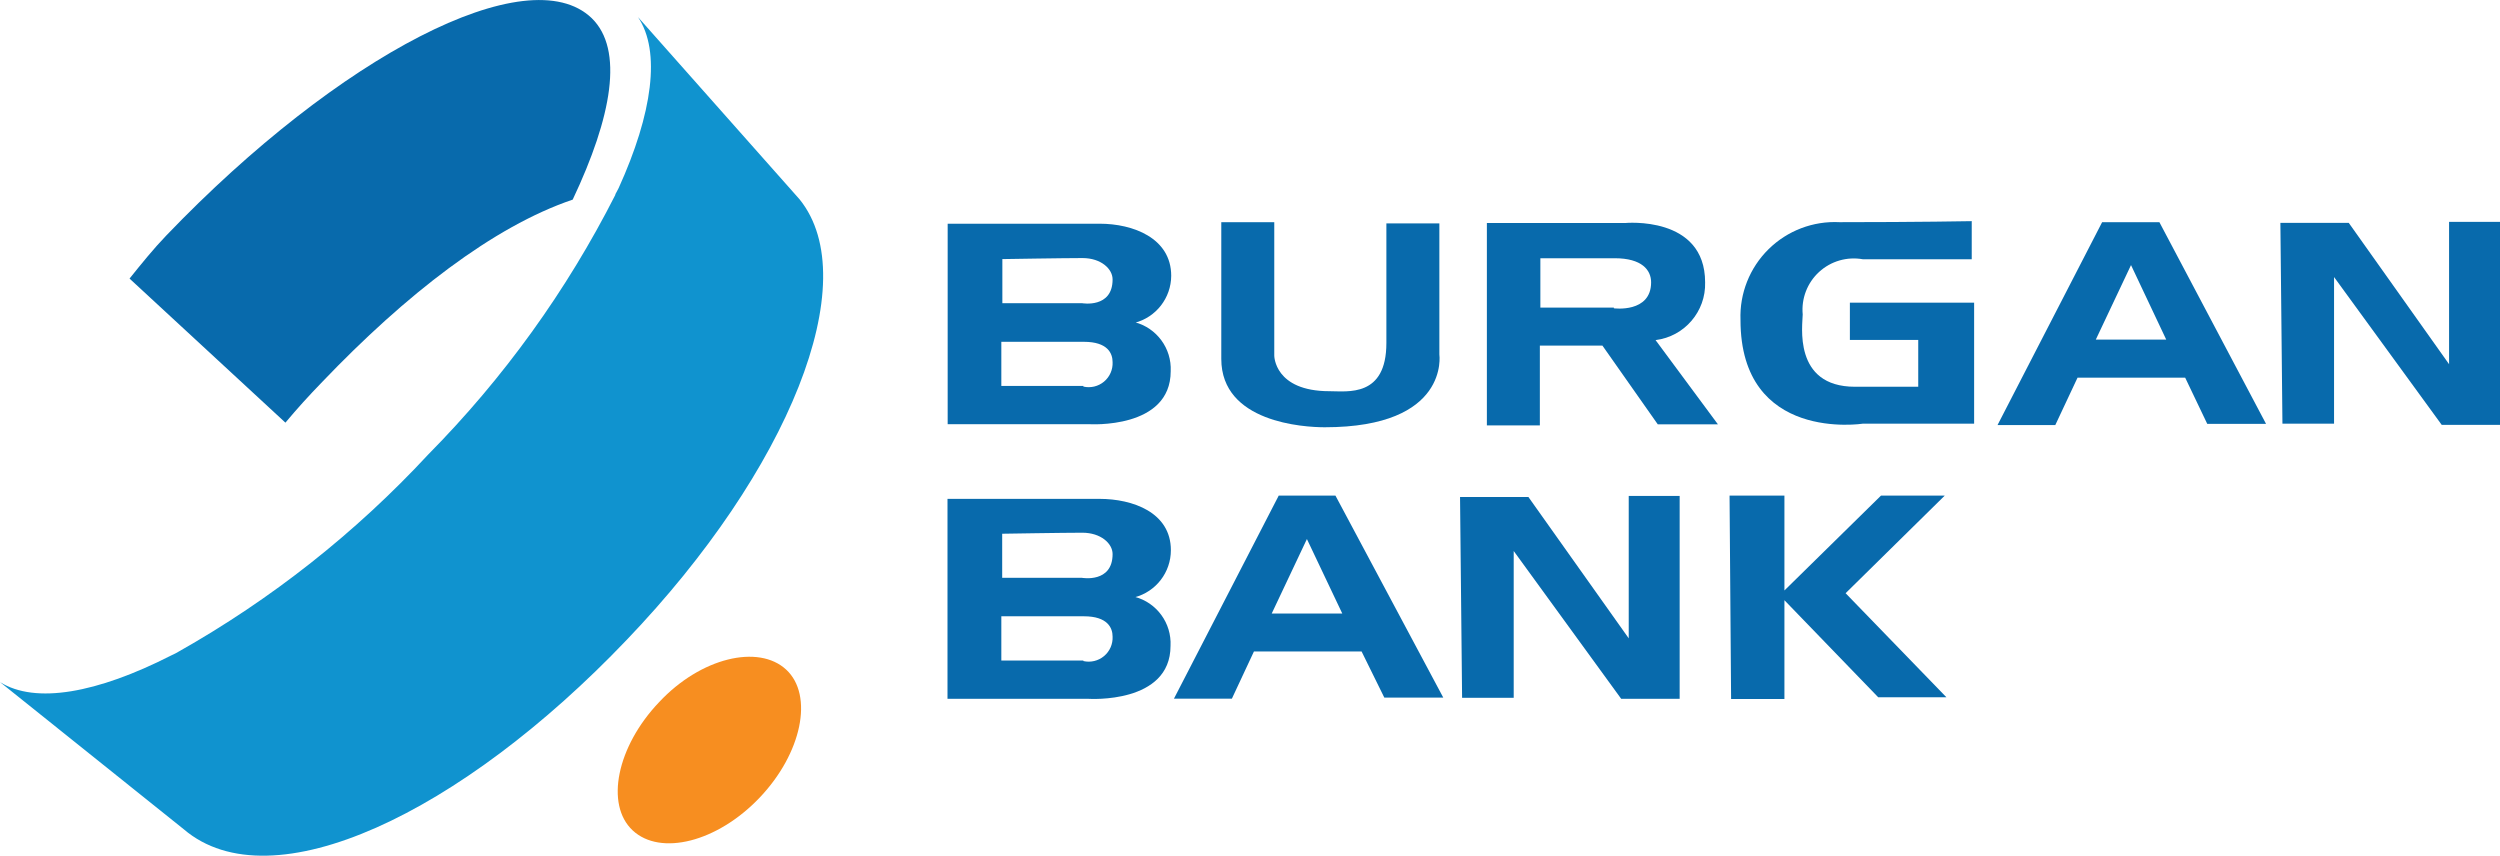
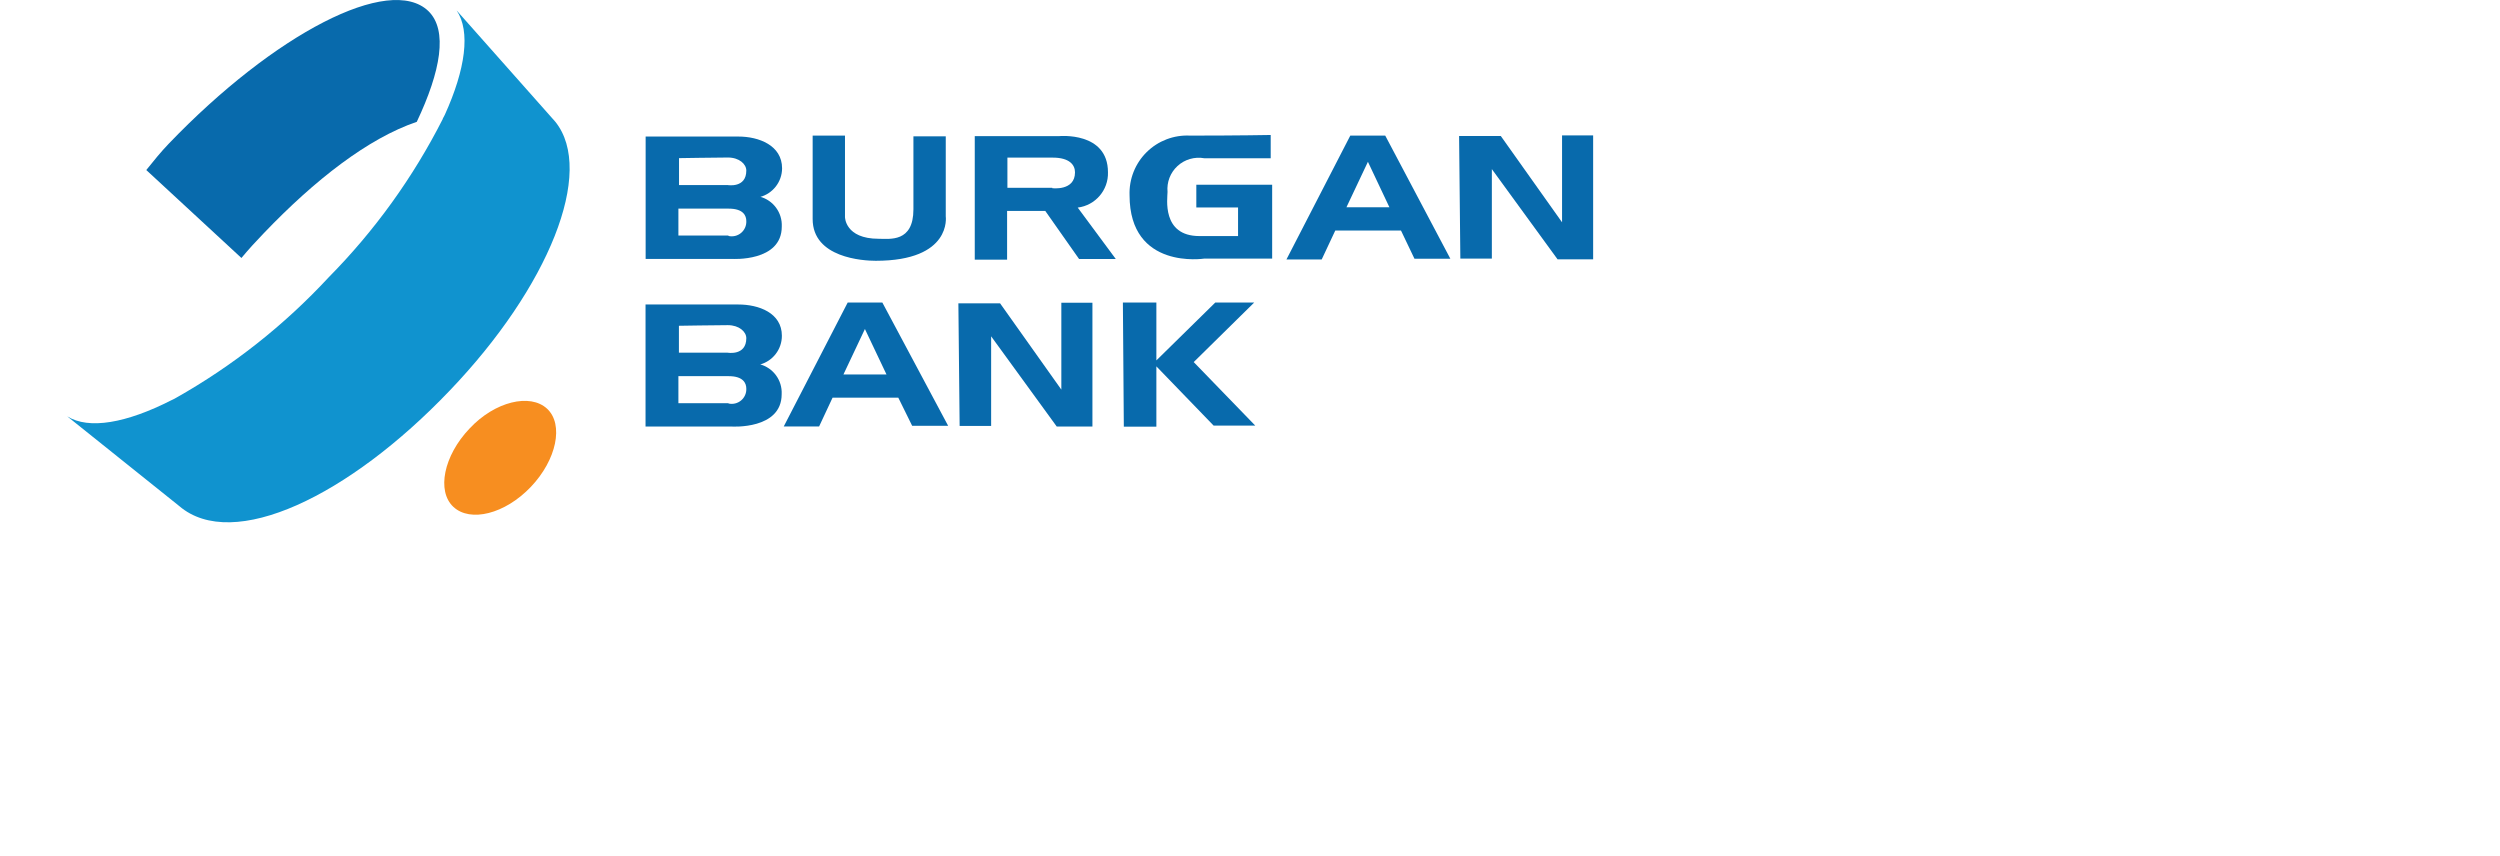
- <svg xmlns="http://www.w3.org/2000/svg" width="146.28" height="50.07" viewBox="0 0 146.28 50.07">
+ <svg xmlns="http://www.w3.org/2000/svg" width="146.28" height="50.07" viewBox="0 0 226.771 82.032">
  <defs>
    <style>.cls-1{fill:#1093cf;}.cls-2{fill:#f78e20;}.cls-3{fill:#086aac;}</style>
  </defs>
  <g id="Layer_2" data-name="Layer 2">
    <g id="Layer_1-2" data-name="Layer 1">
      <path class="cls-1" d="M37.33,1l8.92,10.06.54.61c3.84,4.77-.63,15.86-10.12,25.77C27,47.58,15.89,52.91,10.75,48.52L0,39.91c2.07,1.3,5.68.65,10-1.55l.27-.13.16-.09A60.44,60.44,0,0,0,25.06,26.59,60.66,60.66,0,0,0,36,11.41c0-.07.06-.12.08-.18L36.2,11C38.18,6.64,38.68,3,37.33,1" />
      <path class="cls-2" d="M38.57,41.08c-2.48,2.6-3.17,6-1.55,7.51s4.94.69,7.42-1.91,3.18-6,1.56-7.5-5-.7-7.43,1.9" />
      <path class="cls-3" d="M34.62,1.06C30.91-2.5,19.86,3.22,9.73,13.78c-.75.78-1.46,1.66-2.15,2.52l9.12,8.43c.73-.87,1.33-1.53,2.15-2.38,4.89-5.11,10-9.09,14.66-10.67,2.3-4.86,3-8.78,1.11-10.62" />
      <path class="cls-3" d="M71.43,13h3.13v7.81s0,2.08,3.23,2.08c1.06,0,3.33.37,3.33-2.82v-7h3.1v7.67S84.84,25,77.51,25c-1.22,0-6.05-.28-6.05-4s0-8,0-8" />
      <path class="cls-3" d="M115.37,13v2.17H109a3,3,0,0,0-3.52,3.23c0,.57-.6,4.23,3.06,4.23h3.7V19.89h-4V17.71h7.27v7.08H109s-7.16,1.12-7.16-6.07A5.52,5.52,0,0,1,107.64,13c4.58,0,7.73-.06,7.73-.06" />
      <path class="cls-3" d="M94.43,18h-4.3V15.11h4.35c1.59,0,2.13.69,2.13,1.41,0,1.81-2.18,1.52-2.18,1.52m2.44,1.86a3.31,3.31,0,0,0,2.9-3.38c0-3.93-4.69-3.47-4.69-3.47H87V24.89h3.1V20.22l3.66,0L97,24.83h3.52Z" />
      <path class="cls-3" d="M63.31,17.74H58.65V15.16s3.61-.06,4.69-.06,1.76.63,1.76,1.25c0,1.71-1.79,1.39-1.79,1.39m.08,4.84h-4.8V20l4.83,0c1.4,0,1.68.68,1.68,1.19a1.4,1.4,0,0,1-1.71,1.43m3-3.73a2.86,2.86,0,0,0,2.14-2.75c0-2.22-2.25-3.05-4.18-3.05l-8.9,0V24.82h8.28s4.77.31,4.77-3.1a2.83,2.83,0,0,0-2.11-2.87" />
      <path class="cls-3" d="M63.31,33.81H58.64V31.23s3.61-.06,4.69-.06,1.77.63,1.77,1.25c0,1.71-1.79,1.39-1.79,1.39m.08,4.84h-4.8V36.06l4.83,0c1.39,0,1.68.68,1.68,1.19a1.4,1.4,0,0,1-1.71,1.43m3-3.73a2.85,2.85,0,0,0,2.12-2.76c0-2.21-2.24-3-4.17-3l-8.9,0V40.89h8.27s4.78.31,4.78-3.1a2.82,2.82,0,0,0-2.1-2.87" />
      <polygon class="cls-3" points="101.2 29 101.29 40.9 104.41 40.9 104.41 35.12 109.9 40.8 113.89 40.8 107.99 34.71 113.79 29 110.06 29 104.41 34.55 104.41 29 101.2 29" />
      <path class="cls-3" d="M74.41,35.9l2.06-4.36,2.07,4.36ZM78.14,29H74.82L68.69,40.88h3.39l1.29-2.76h6.3L81,40.82h3.45Z" />
      <polygon class="cls-3" points="85.43 29.08 89.43 29.08 95.3 37.35 95.3 29.02 98.28 29.02 98.28 40.89 94.86 40.89 88.57 32.24 88.57 40.83 85.55 40.83 85.43 29.08" />
      <path class="cls-3" d="M122.63,19.87l2.06-4.36,2.06,4.36ZM126.35,13H123l-6.12,11.87h3.38l1.3-2.77h6.3l1.29,2.7h3.44Z" />
      <polygon class="cls-3" points="133.43 13.04 137.43 13.04 143.3 21.31 143.3 12.98 146.28 12.98 146.28 24.86 142.87 24.86 136.57 16.21 136.57 24.79 133.55 24.79 133.43 13.04" />
    </g>
  </g>
</svg>
